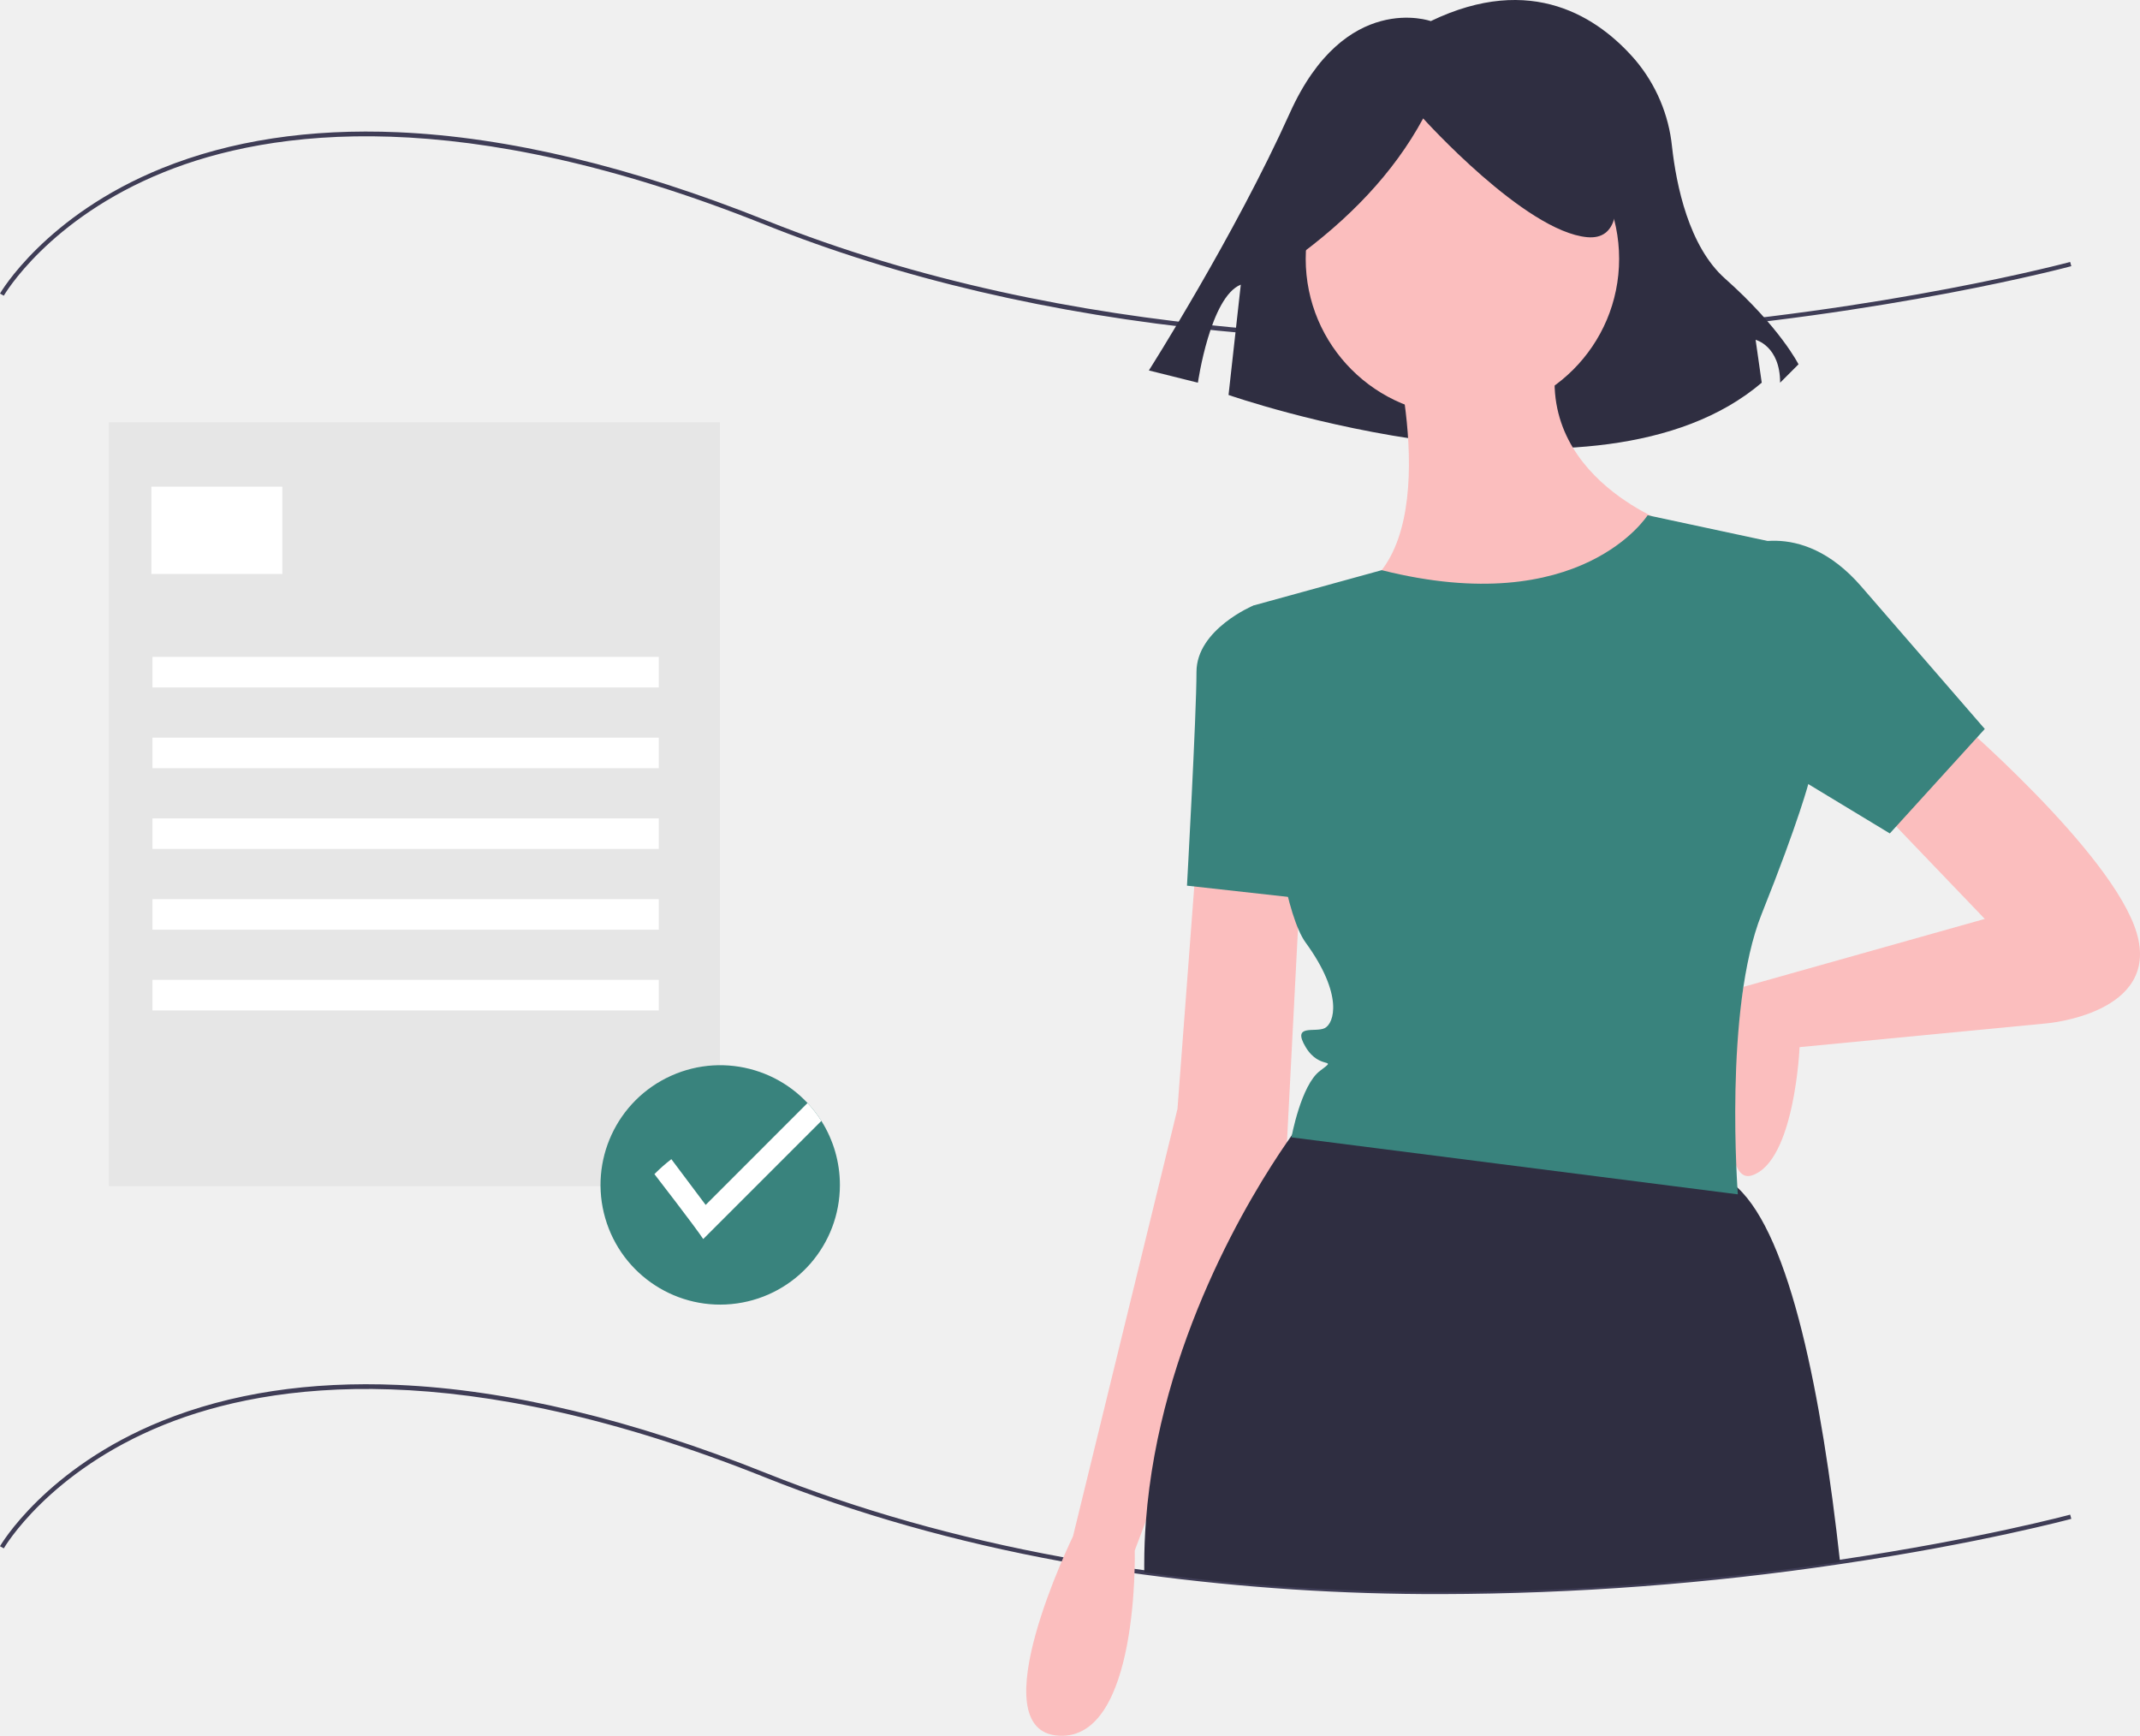
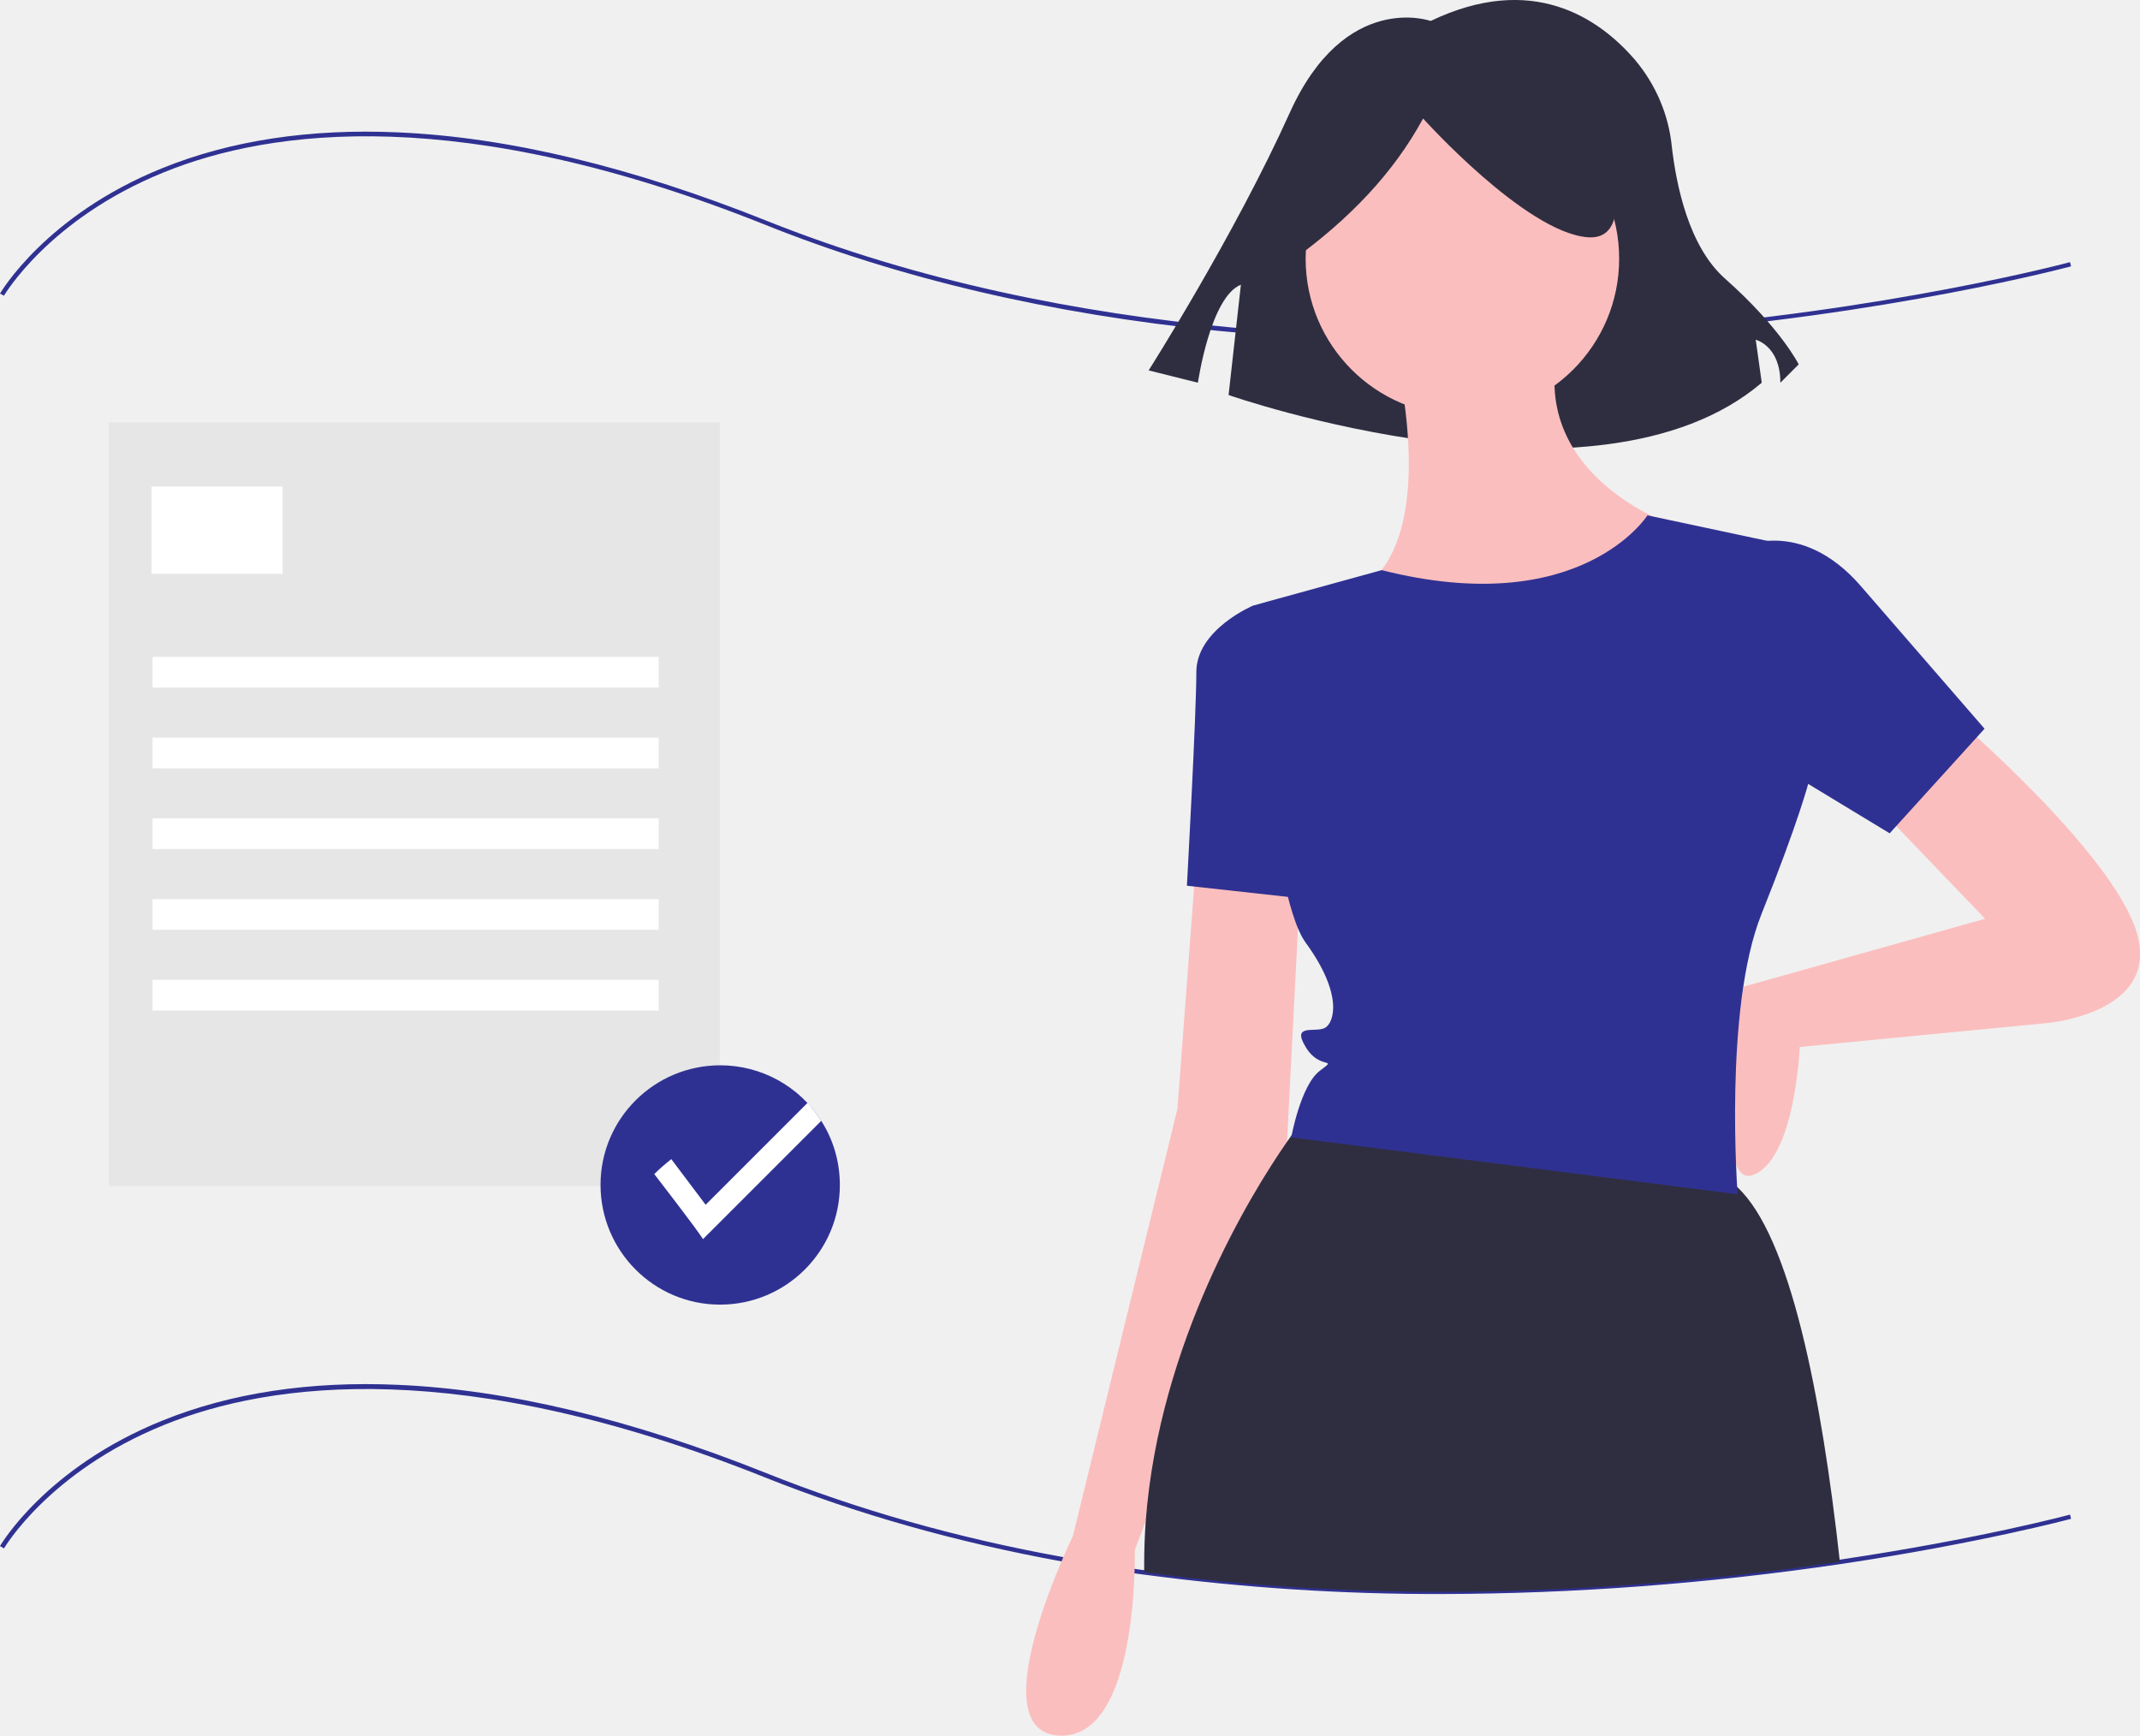
- <svg xmlns="http://www.w3.org/2000/svg" data-name="Layer 1" width="816.362" height="662.161" viewBox="0 0 816.362 662.161">
-   <path d="M741.83,727.019A836.665,836.665,0,0,1,628.214,719.574c-1.229-.157-2.476-.333-3.714-.517-9.244-1.315-18.492-2.817-27.483-4.467-40.461-7.399-78.616-18.206-113.405-32.122C367.841,636.159,295.051,646.015,254.375,662.437c-44.021,17.773-60.942,46.851-61.108,47.142l-1.448-.822c.168-.296,17.308-29.807,61.809-47.814,26.092-10.558,56.361-15.172,89.973-13.719,41.956,1.817,89.271,13.154,140.629,33.697,34.686,13.875,72.734,24.652,113.086,32.031,8.969,1.645,18.196,3.145,27.424,4.456,1.232.184,2.467.358,3.693.515,102.082,14.042,200.561,5.574,265.201-4.002,53.28-7.893,87.568-17.121,87.909-17.213l.436,1.606c-.341.093-34.715,9.345-88.1,17.253A1049.775,1049.775,0,0,1,741.83,727.019Z" transform="translate(-191.8189 -118.9194)" fill="#3f3d56" />
-   <path d="M741.943,249.185c-29.349 0-57.922-1.373-85.489-4.119-63.347-6.309-121.499-19.921-172.843-40.458-115.77-46.309-188.56-36.454-229.237-20.031-44.021,17.772-60.942,46.85-61.108,47.142l-1.448-.822c.168-.296,17.308-29.806,61.809-47.814,26.092-10.558,56.361-15.175,89.973-13.719,41.956,1.817,89.271,13.154,140.629,33.697,115.953,46.381,244.981,48.204,332.803,41.571,95.19-7.193,163.828-25.599,164.51-25.784l.436,1.606c-.683.186-69.445,18.628-164.784,25.835C791.668,248.22,766.532,249.185,741.943,249.185Z" transform="translate(-191.8189 -118.9194)" fill="#3f3d56" />
-   <path d="M737.632,126.969s-32.731-11.69-53.773,35.069-53.773,98.194-53.773,98.194l18.704,4.676s4.676-32.731,16.366-37.407l-4.676,42.083S800.757,318.681,863.881,264.908l-2.338-16.366s9.352,2.338,9.352,16.366l7.014-7.014s-7.014-14.028-28.055-32.731c-13.811-12.276-18.557-35.632-20.188-50.234a60.789,60.789,0,0,0-13.995-33.104C801.688,125.62,776.208,108.396,737.632,126.969Z" transform="translate(-191.8189 -118.9194)" fill="#2f2e41" />
-   <path d="M936.289,391.56s61.593,52.535,70.651,83.332-34.42,34.42-34.42,34.42L878.318,518.37s-1.812,43.478-18.116,48.912-3.31-71.897-3.31-71.897l92.077-25.928L907.303,425.98Z" transform="translate(-191.8189 -118.9194)" fill="#fbbebe" />
-   <path d="M648.249,445.907l-7.246,96.013L601.149,704.961s-36.231,74.274-5.435,76.086S624.699,710.396,624.699,710.396L682.669,556.413l5.435-105.071Z" transform="translate(-191.8189 -118.9194)" fill="#fbbebe" />
-   <circle cx="557.878" cy="98.73" r="59.782" fill="#fbbebe" />
-   <path d="M722.524,246.635s21.739,77.897-12.681,97.825,86.955,34.42,119.563-25.362c0,0-57.97-19.927-41.666-72.463Z" transform="translate(-191.8189 -118.9194)" fill="#fbbebe" />
-   <path d="M680.858,353.517l-10.869-3.623s-21.739,9.058-21.739,25.362-3.623,81.521-3.623,81.521l48.912,5.435Z" transform="translate(-191.8189 -118.9194)" fill="#39837d" />
-   <path d="M893.757,714.746c-66.875,9.907-164.346,17.907-265.429,4.004-.008-.999-.008-1.973-.008-2.922q0-8.479.649-16.767c5.178-68.033,40.227-124.751,53.788-144.407.683-.999,1.315-1.898,1.881-2.697,2.19-3.072,3.463-4.695,3.463-4.695s105.071-1.715,159.417,20.022a23.376,23.376,0,0,1,7.076,4.629C874.859,590.61,886.764,651.317,893.757,714.746Z" transform="translate(-191.8189 -118.9194)" fill="#2f2e41" />
-   <path d="M854.768,328.155s23.55-12.681,47.101,14.493l47.101,54.347-36.231,39.854-68.84-41.666Z" transform="translate(-191.8189 -118.9194)" fill="#39837d" />
-   <path d="M685.098,218.029c21.163-15.316,38.294-32.957,49.627-53.942,0,0,38.838,43.154,62.573,45.311s2.158-51.784,2.158-51.784l-43.154-10.788-40.996,4.315-32.365,21.577Z" transform="translate(-191.8189 -118.9194)" fill="#2f2e41" />
-   <path d="M820.348,315.474s-25.352,40.084-101.443,20.948L675.727,348.314l-5.739,1.581s5.435,108.694,19.927,128.621,10.869,30.797,7.246,32.608-12.681-1.812-7.246,7.246,12.681,3.623,5.435,9.058-10.869,25.362-10.869,25.362L854.768,574.529s-5.435-70.651,9.058-106.882,18.116-50.724,18.116-50.724l-10.869-90.578Z" transform="translate(-191.8189 -118.9194)" fill="#39837d" />
-   <rect x="41.517" y="161.09" width="233.102" height="291.378" fill="#e6e6e6" />
-   <rect x="57.751" y="185.649" width="49.951" height="33.3" fill="#fff" />
-   <rect x="58.167" y="250.585" width="193.142" height="11.655" fill="#fff" />
-   <rect x="58.167" y="281.388" width="193.142" height="11.655" fill="#fff" />
-   <rect x="58.167" y="312.191" width="193.142" height="11.655" fill="#fff" />
-   <rect x="58.167" y="342.994" width="193.142" height="11.655" fill="#fff" />
-   <rect x="58.167" y="373.796" width="193.142" height="11.655" fill="#fff" />
-   <path d="M512.226,570.972a45.659,45.659,0,1,1-7.076-24.459A45.783,45.783,0,0,1,512.226,570.972Z" transform="translate(-191.8189 -118.9194)" fill="#39837d" />
-   <path d="M505.15,546.513l-45.072,45.064c-2.833-4.386-18.615-24.767-18.615-24.767a63.866,63.866,0,0,1,6.46-5.703l13.087,17.449,38.861-38.862A45.599,45.599,0,0,1,505.15,546.513Z" transform="translate(-191.8189 -118.9194)" fill="#fff" />
+ <svg xmlns="http://www.w3.org/2000/svg" version="1.1" id="Layer_1" x="0px" y="0px" viewBox="0 0 816.4 662.2" style="enable-background:new 0 0 816.4 662.2;" xml:space="preserve">
+   <style type="text/css">
+ 	.st0{fill:#2F3192;}
+ 	.st1{fill:#2F2E41;}
+ 	.st2{fill:#FBBEBE;}
+ 	.st3{fill:#E6E6E6;}
+ 	.st4{fill:#FFFFFF;}
+ </style>
+   <path class="st0" d="M550,608.1c-38,0.1-76-2.4-113.6-7.4c-1.2-0.2-2.5-0.3-3.7-0.5c-9.2-1.3-18.5-2.8-27.5-4.5  c-40.5-7.4-78.6-18.2-113.4-32.1c-115.8-46.3-188.6-36.5-229.2-20c-44,17.8-60.9,46.9-61.1,47.1L0,589.8  c0.2-0.3,17.3-29.8,61.8-47.8c26.1-10.6,56.4-15.2,90-13.7c42,1.8,89.3,13.2,140.6,33.7c34.7,13.9,72.7,24.7,113.1,32  c9,1.6,18.2,3.1,27.4,4.5c1.2,0.2,2.5,0.4,3.7,0.5c102.1,14,200.6,5.6,265.2-4c53.3-7.9,87.6-17.1,87.9-17.2l0.4,1.6  c-0.3,0.1-34.7,9.3-88.1,17.3C651.7,604.1,600.9,608,550,608.1z" />
+   <path class="st0" d="M550.1,130.3c-29.3,0-57.9-1.4-85.5-4.1c-63.3-6.3-121.5-19.9-172.8-40.5C176,39.4,103.2,49.2,62.6,65.7  c-44,17.8-60.9,46.9-61.1,47.1L0,112c0.2-0.3,17.3-29.8,61.8-47.8c26.1-10.6,56.4-15.2,90-13.7c42,1.8,89.3,13.2,140.6,33.7  c116,46.4,245,48.2,332.8,41.6c95.2-7.2,163.8-25.6,164.5-25.8l0.4,1.6c-0.7,0.2-69.4,18.6-164.8,25.8  C599.8,129.3,574.7,130.3,550.1,130.3z" />
+   <path class="st1" d="M545.8,8c0,0-32.7-11.7-53.8,35.1s-53.8,98.2-53.8,98.2L457,146c0,0,4.7-32.7,16.4-37.4l-4.7,42.1  c0,0,140.3,49.1,203.4-4.7l-2.3-16.4c0,0,9.4,2.3,9.4,16.4l7-7c0,0-7-14-28.1-32.7C644.2,94,639.5,70.6,637.8,56  c-1.2-12.2-6.1-23.7-14-33.1C609.9,6.7,584.4-10.5,545.8,8z" />
+   <path class="st2" d="M744.5,272.6c0,0,61.6,52.5,70.7,83.3s-34.4,34.4-34.4,34.4l-94.2,9.1c0,0-1.8,43.5-18.1,48.9  s-3.3-71.9-3.3-71.9l92.1-25.9l-41.7-43.5L744.5,272.6z" />
+   <path class="st2" d="M456.4,327l-7.2,96l-39.9,163c0,0-36.2,74.3-5.4,76.1s29-70.7,29-70.7l58-154l5.4-105.1L456.4,327z" />
+   <circle class="st2" cx="557.9" cy="98.7" r="59.8" />
+   <path class="st2" d="M530.7,127.7c0,0,21.7,77.9-12.7,97.8s87,34.4,119.6-25.4c0,0-58-19.9-41.7-72.5H530.7z" />
+   <path class="st0" d="M489,234.6l-10.9-3.6c0,0-21.7,9.1-21.7,25.4s-3.6,81.5-3.6,81.5l48.9,5.4L489,234.6z" />
+   <path class="st1" d="M701.9,595.8c-66.9,9.9-164.3,17.9-265.4,4c0-1,0-2,0-2.9c0-5.7,0.2-11.2,0.6-16.8  c5.2-68,40.2-124.8,53.8-144.4c0.7-1,1.3-1.9,1.9-2.7c2.2-3.1,3.5-4.7,3.5-4.7s105.1-1.7,159.4,20c2.6,1.1,5,2.7,7.1,4.6  C683,471.7,694.9,532.4,701.9,595.8z" />
+   <path class="st0" d="M662.9,209.2c0,0,23.6-12.7,47.1,14.5l47.1,54.3l-36.2,39.9l-68.8-41.7L662.9,209.2z" />
+   <path class="st1" d="M493.3,99.1c21.2-15.3,38.3-33,49.6-53.9c0,0,38.8,43.2,62.6,45.3s2.2-51.8,2.2-51.8l-43.2-10.8l-41,4.3  l-32.4,21.6L493.3,99.1z" />
+   <path class="st0" d="M628.5,196.6c0,0-25.4,40.1-101.4,20.9l-43.2,11.9l-5.7,1.6c0,0,5.4,108.7,19.9,128.6s10.9,30.8,7.2,32.6  c-3.6,1.8-12.7-1.8-7.2,7.2c5.4,9.1,12.7,3.6,5.4,9.1s-10.9,25.4-10.9,25.4l170.3,21.7c0,0-5.4-70.7,9.1-106.9s18.1-50.7,18.1-50.7  l-10.9-90.6L628.5,196.6z" />
+   <rect x="41.5" y="161.1" class="st3" width="233.1" height="291.4" />
+   <rect x="57.8" y="185.6" class="st4" width="50" height="33.3" />
+   <rect x="58.2" y="250.6" class="st4" width="193.1" height="11.7" />
+   <rect x="58.2" y="281.4" class="st4" width="193.1" height="11.7" />
+   <rect x="58.2" y="312.2" class="st4" width="193.1" height="11.7" />
+   <rect x="58.2" y="343" class="st4" width="193.1" height="11.7" />
+   <rect x="58.2" y="373.8" class="st4" width="193.1" height="11.7" />
+   <path class="st0" d="M320.4,452.1c0,25.2-20.5,45.6-45.7,45.6c-25.2,0-45.6-20.5-45.6-45.7c0-25.2,20.5-45.6,45.7-45.6  c15.6,0,30.2,8,38.5,21.2C318,434.9,320.4,443.4,320.4,452.1z" />
+   <path class="st4" d="M313.3,427.6l-45.1,45.1c-2.8-4.4-18.6-24.8-18.6-24.8c2-2,4.2-3.9,6.5-5.7l13.1,17.4l38.9-38.9  C310,422.9,311.8,425.2,313.3,427.6z" />
</svg>
